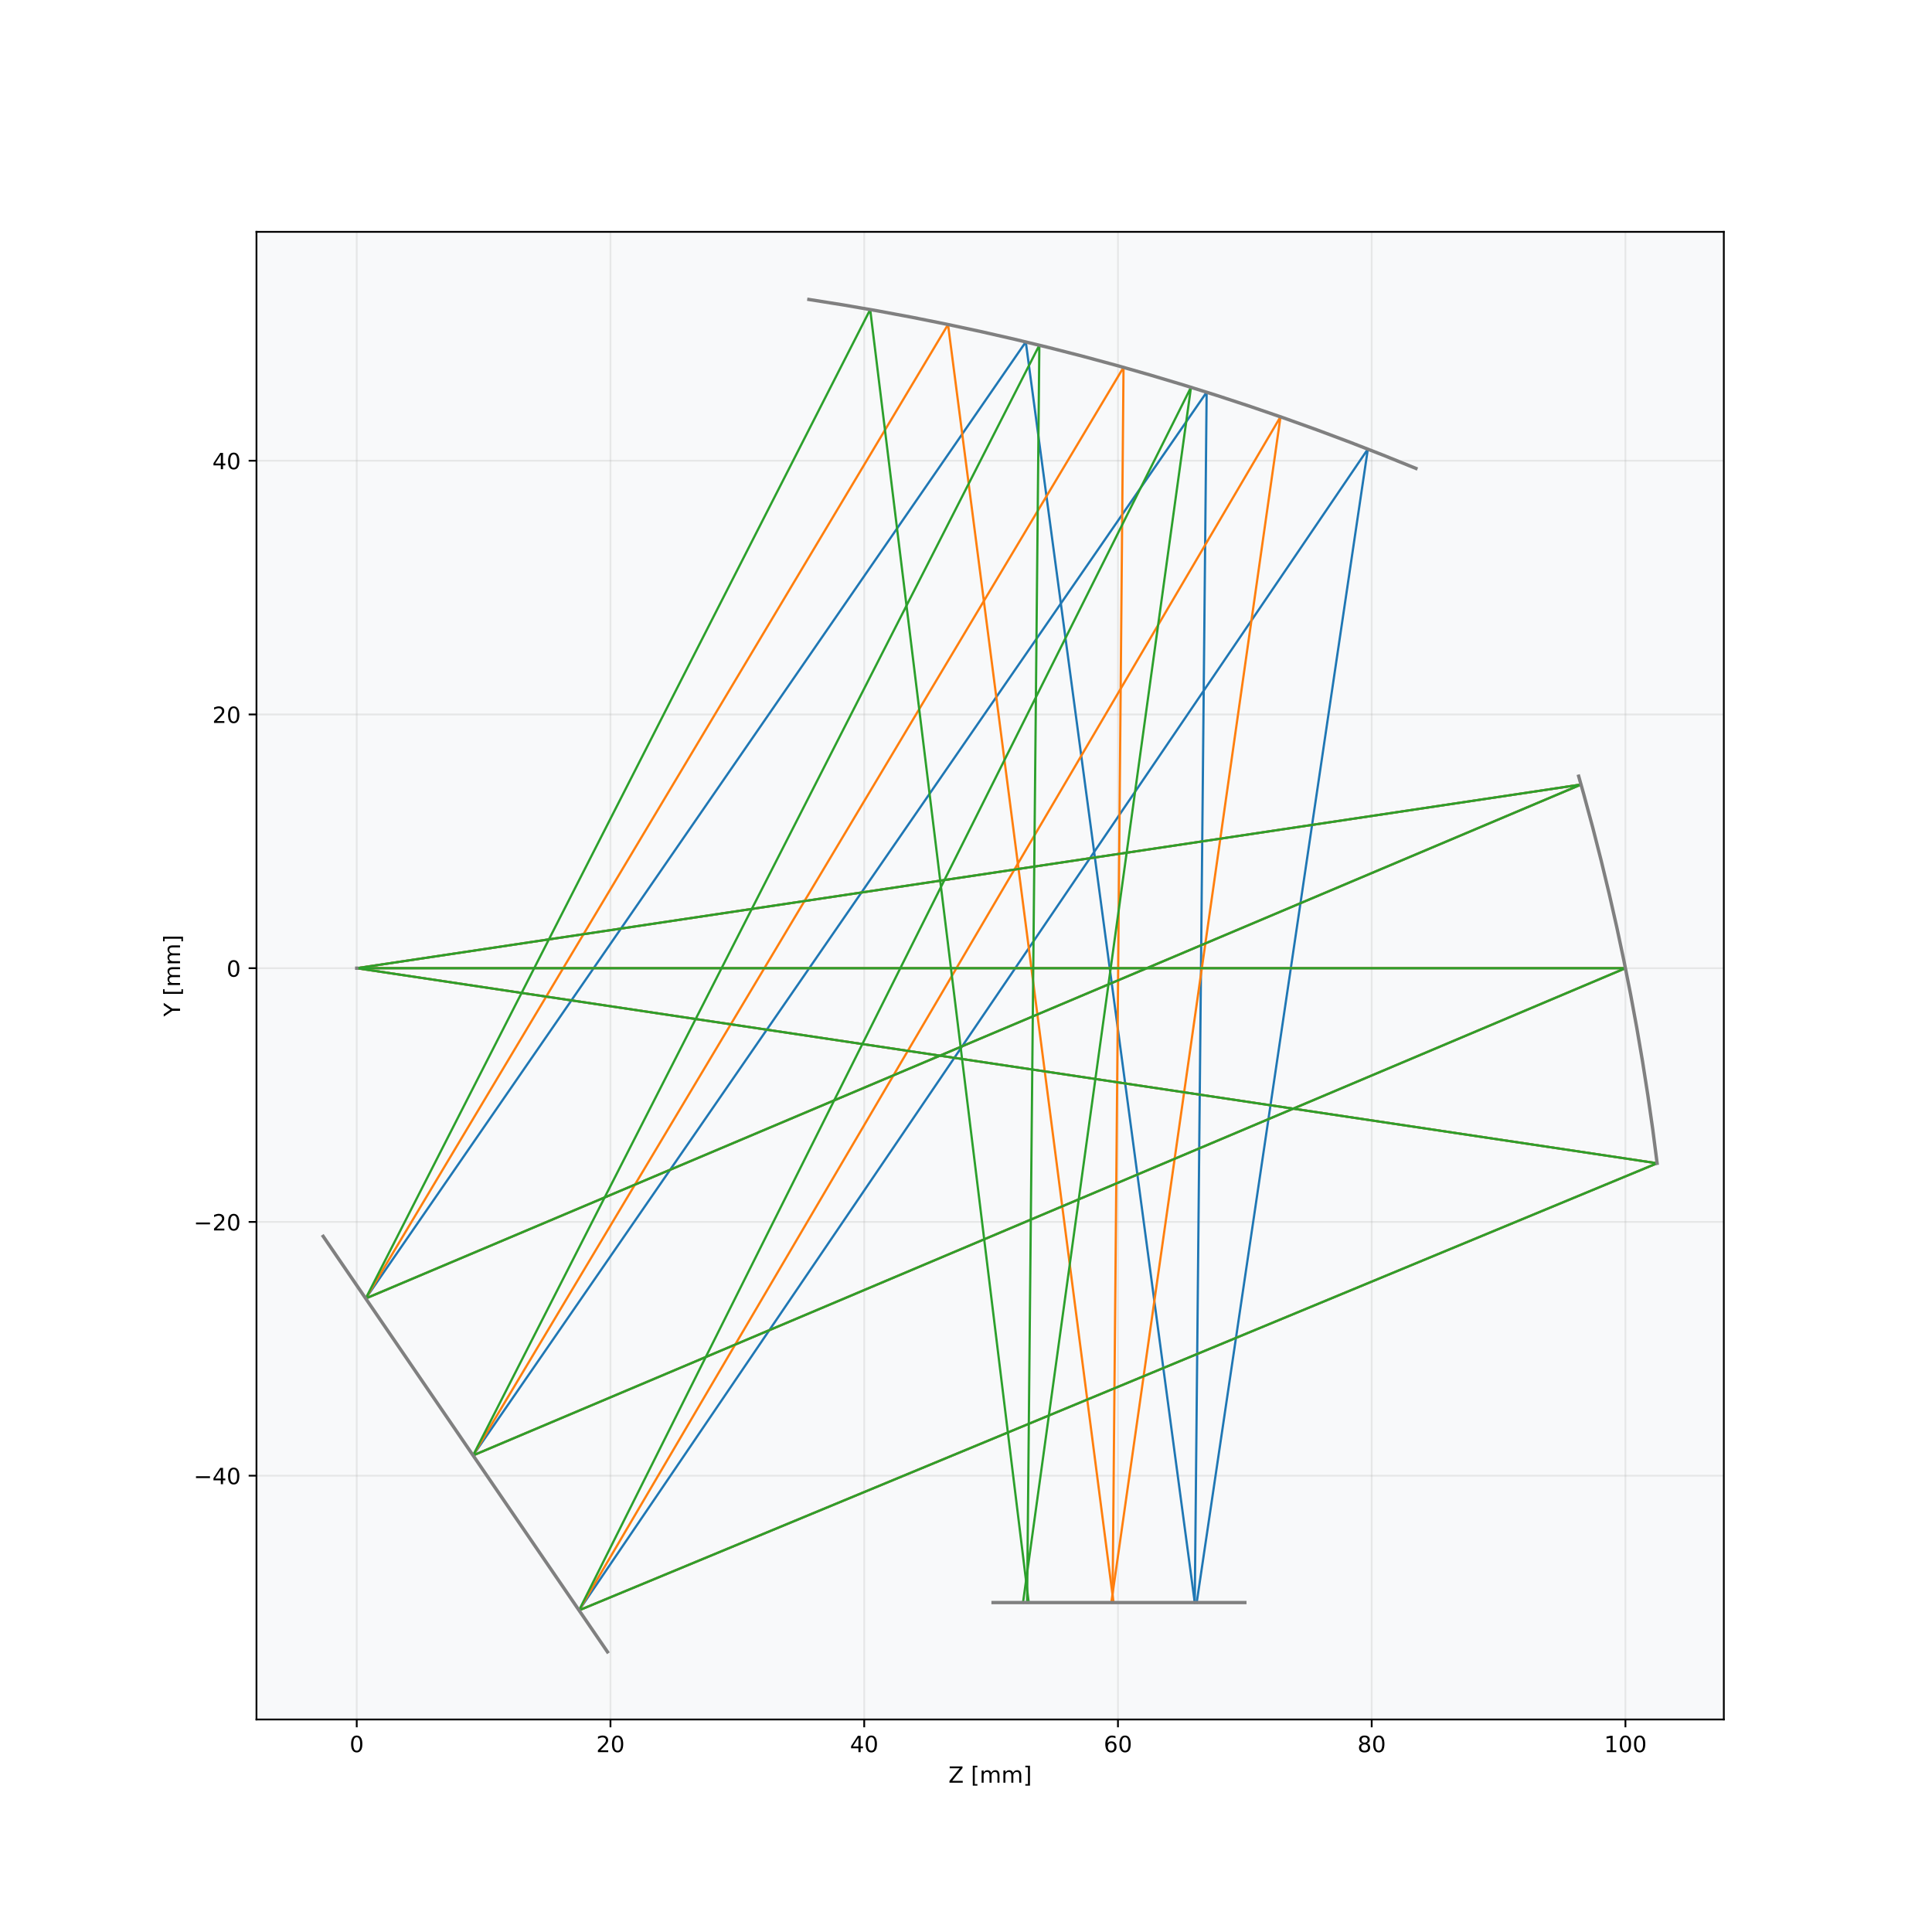
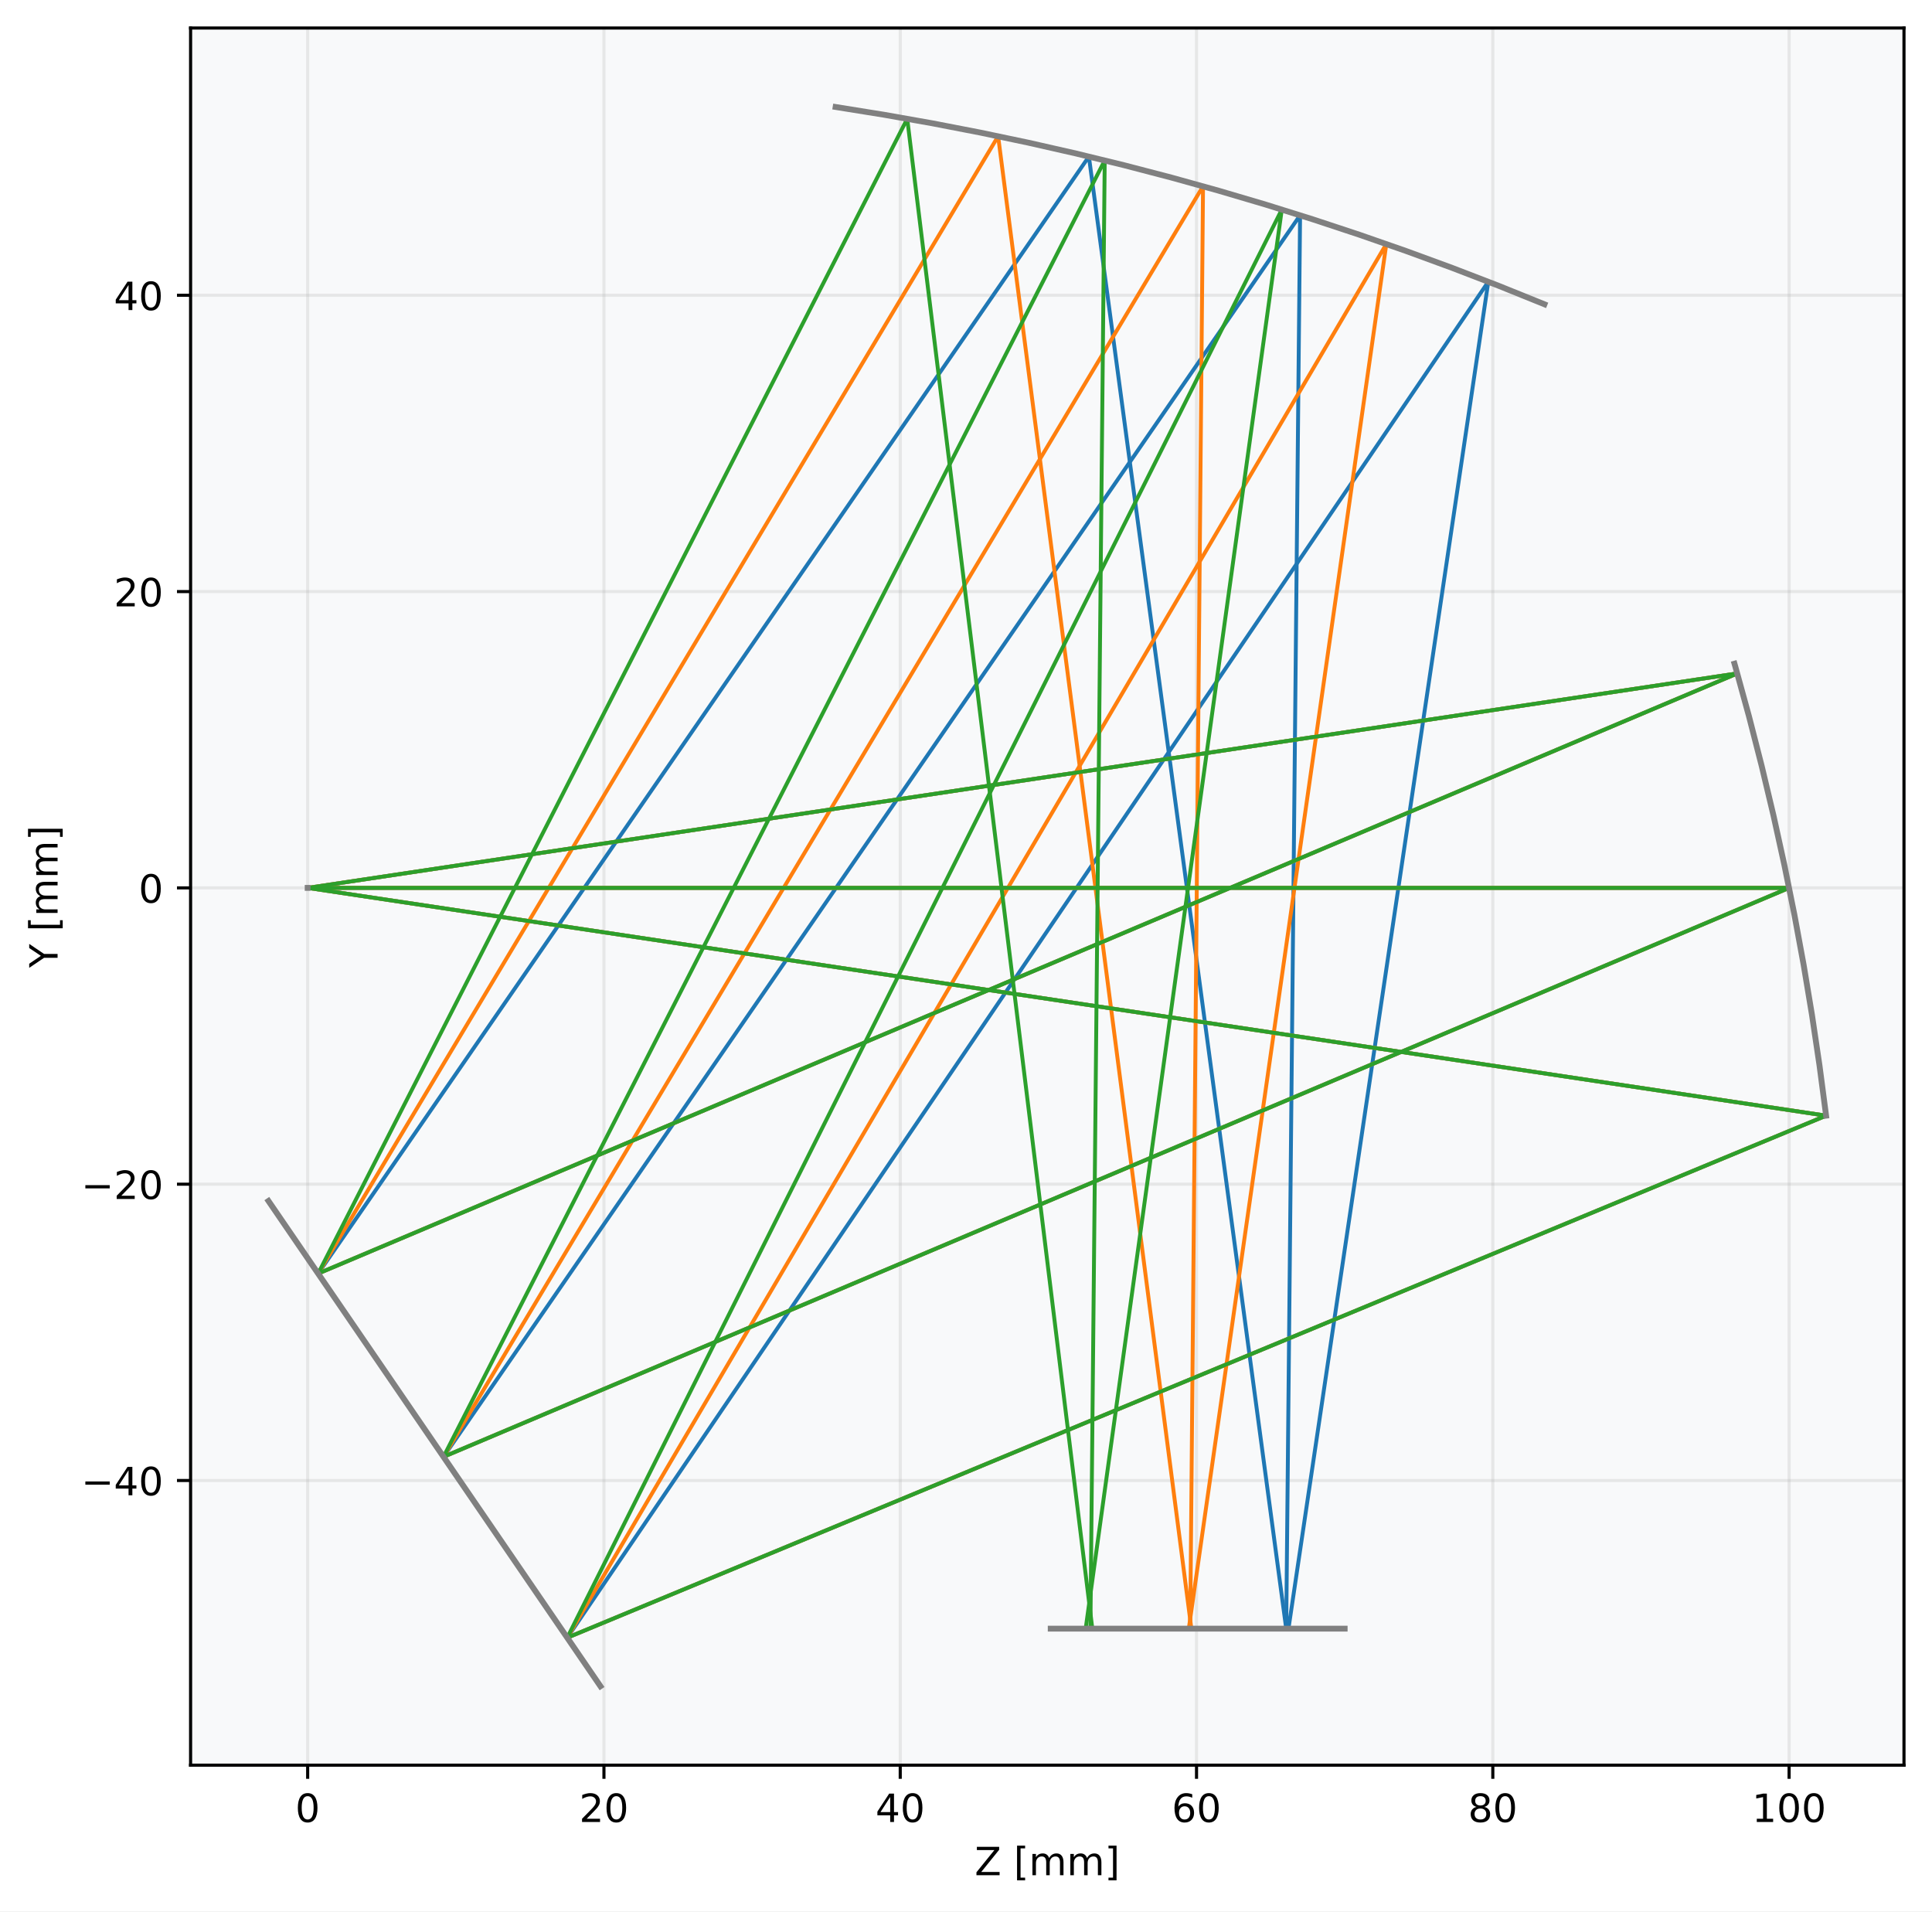
- <svg xmlns="http://www.w3.org/2000/svg" xmlns:xlink="http://www.w3.org/1999/xlink" width="864pt" height="864pt" viewBox="0 0 864 864" version="1.1">
+ <svg xmlns="http://www.w3.org/2000/svg" xmlns:xlink="http://www.w3.org/1999/xlink" width="496.533pt" height="491.195pt" viewBox="0 0 496.533 491.195" version="1.1">
  <defs>
    <style type="text/css">*{stroke-linejoin: round; stroke-linecap: butt}</style>
  </defs>
  <g id="figure_1">
    <g id="patch_1">
-       <path d="M 0 864  L 864 864  L 864 0  L 0 0  z " style="fill: #ffffff" />
+       <path d="M 0 491.195  L 496.533 491.195  L 496.533 0  L 0 0  z " style="fill: #ffffff" />
    </g>
    <g id="axes_1">
      <g id="patch_2">
-         <path d="M 114.697 768.96  L 770.903 768.96  L 770.903 103.68  L 114.697 103.68  z " style="fill: #f8f9fa" />
+         <path d="M 48.983 453.639  L 489.333 453.639  L 489.333 7.2  L 48.983 7.2  z " style="fill: #f8f9fa" />
      </g>
      <g id="matplotlib.axis_1">
        <g id="xtick_1">
          <g id="line2d_1">
-             <path d="M 159.534 768.96  L 159.534 103.68  " clip-path="url(#p8ee1208351)" style="fill: none; stroke: #b0b0b0; stroke-opacity: 0.25; stroke-width: 0.8; stroke-linecap: square" />
+             <path d="M 79.071 453.639  L 79.071 7.2  " clip-path="url(#p2dbc3aa9ee)" style="fill: none; stroke: #b0b0b0; stroke-opacity: 0.25; stroke-width: 0.8; stroke-linecap: square" />
          </g>
          <g id="line2d_2">
            <defs>
-               <path id="m64c66819c7" d="M 0 0  L 0 3.5  " style="stroke: #000000; stroke-width: 0.8" />
+               <path id="m7970ed517b" d="M 0 0  L 0 3.5  " style="stroke: #000000; stroke-width: 0.8" />
            </defs>
            <g>
-               <use xlink:href="#m64c66819c7" x="159.534" y="768.96" style="stroke: #000000; stroke-width: 0.8" />
+               <use xlink:href="#m7970ed517b" x="79.071" y="453.639" style="stroke: #000000; stroke-width: 0.8" />
            </g>
          </g>
          <g id="text_1">
-             <g transform="translate(156.3523 783.5584) scale(0.1 -0.1)">
+             <g transform="translate(75.88937 468.2375) scale(0.1 -0.1)">
              <defs>
                <path id="DejaVuSans-30" d="M 2034 4250  Q 1547 4250 1301 3770  Q 1056 3291 1056 2328  Q 1056 1369 1301 889  Q 1547 409 2034 409  Q 2525 409 2770 889  Q 3016 1369 3016 2328  Q 3016 3291 2770 3770  Q 2525 4250 2034 4250  z M 2034 4750  Q 2819 4750 3233 4129  Q 3647 3509 3647 2328  Q 3647 1150 3233 529  Q 2819 -91 2034 -91  Q 1250 -91 836 529  Q 422 1150 422 2328  Q 422 3509 836 4129  Q 1250 4750 2034 4750  z " transform="scale(0.015625)" />
              </defs>
              <use xlink:href="#DejaVuSans-30" />
            </g>
          </g>
        </g>
        <g id="xtick_2">
          <g id="line2d_3">
-             <path d="M 273.008 768.96  L 273.008 103.68  " clip-path="url(#p8ee1208351)" style="fill: none; stroke: #b0b0b0; stroke-opacity: 0.25; stroke-width: 0.8; stroke-linecap: square" />
+             <path d="M 155.218 453.639  L 155.218 7.2  " clip-path="url(#p2dbc3aa9ee)" style="fill: none; stroke: #b0b0b0; stroke-opacity: 0.25; stroke-width: 0.8; stroke-linecap: square" />
          </g>
          <g id="line2d_4">
            <g>
-               <use xlink:href="#m64c66819c7" x="273.008" y="768.96" style="stroke: #000000; stroke-width: 0.8" />
+               <use xlink:href="#m7970ed517b" x="155.218" y="453.639" style="stroke: #000000; stroke-width: 0.8" />
            </g>
          </g>
          <g id="text_2">
-             <g transform="translate(266.6452 783.5584) scale(0.1 -0.1)">
+             <g transform="translate(148.8554 468.2375) scale(0.1 -0.1)">
              <defs>
                <path id="DejaVuSans-32" d="M 1228 531  L 3431 531  L 3431 0  L 469 0  L 469 531  Q 828 903 1448 1529  Q 2069 2156 2228 2338  Q 2531 2678 2651 2914  Q 2772 3150 2772 3378  Q 2772 3750 2511 3984  Q 2250 4219 1831 4219  Q 1534 4219 1204 4116  Q 875 4013 500 3803  L 500 4441  Q 881 4594 1212 4672  Q 1544 4750 1819 4750  Q 2544 4750 2975 4387  Q 3406 4025 3406 3419  Q 3406 3131 3298 2873  Q 3191 2616 2906 2266  Q 2828 2175 2409 1742  Q 1991 1309 1228 531  z " transform="scale(0.015625)" />
              </defs>
              <use xlink:href="#DejaVuSans-32" />
              <use xlink:href="#DejaVuSans-30" transform="translate(63.62305 0)" />
            </g>
          </g>
        </g>
        <g id="xtick_3">
          <g id="line2d_5">
-             <path d="M 386.482 768.96  L 386.482 103.68  " clip-path="url(#p8ee1208351)" style="fill: none; stroke: #b0b0b0; stroke-opacity: 0.25; stroke-width: 0.8; stroke-linecap: square" />
+             <path d="M 231.365 453.639  L 231.365 7.2  " clip-path="url(#p2dbc3aa9ee)" style="fill: none; stroke: #b0b0b0; stroke-opacity: 0.25; stroke-width: 0.8; stroke-linecap: square" />
          </g>
          <g id="line2d_6">
            <g>
-               <use xlink:href="#m64c66819c7" x="386.482" y="768.96" style="stroke: #000000; stroke-width: 0.8" />
+               <use xlink:href="#m7970ed517b" x="231.365" y="453.639" style="stroke: #000000; stroke-width: 0.8" />
            </g>
          </g>
          <g id="text_3">
-             <g transform="translate(380.1193 783.5584) scale(0.1 -0.1)">
+             <g transform="translate(225.0027 468.2375) scale(0.1 -0.1)">
              <defs>
                <path id="DejaVuSans-34" d="M 2419 4116  L 825 1625  L 2419 1625  L 2419 4116  z M 2253 4666  L 3047 4666  L 3047 1625  L 3713 1625  L 3713 1100  L 3047 1100  L 3047 0  L 2419 0  L 2419 1100  L 313 1100  L 313 1709  L 2253 4666  z " transform="scale(0.015625)" />
              </defs>
              <use xlink:href="#DejaVuSans-34" />
              <use xlink:href="#DejaVuSans-30" transform="translate(63.62305 0)" />
            </g>
          </g>
        </g>
        <g id="xtick_4">
          <g id="line2d_7">
-             <path d="M 499.956 768.96  L 499.956 103.68  " clip-path="url(#p8ee1208351)" style="fill: none; stroke: #b0b0b0; stroke-opacity: 0.25; stroke-width: 0.8; stroke-linecap: square" />
+             <path d="M 307.513 453.639  L 307.513 7.2  " clip-path="url(#p2dbc3aa9ee)" style="fill: none; stroke: #b0b0b0; stroke-opacity: 0.25; stroke-width: 0.8; stroke-linecap: square" />
          </g>
          <g id="line2d_8">
            <g>
-               <use xlink:href="#m64c66819c7" x="499.956" y="768.96" style="stroke: #000000; stroke-width: 0.8" />
+               <use xlink:href="#m7970ed517b" x="307.513" y="453.639" style="stroke: #000000; stroke-width: 0.8" />
            </g>
          </g>
          <g id="text_4">
-             <g transform="translate(493.5935 783.5584) scale(0.1 -0.1)">
+             <g transform="translate(301.1501 468.2375) scale(0.1 -0.1)">
              <defs>
                <path id="DejaVuSans-36" d="M 2113 2584  Q 1688 2584 1439 2293  Q 1191 2003 1191 1497  Q 1191 994 1439 701  Q 1688 409 2113 409  Q 2538 409 2786 701  Q 3034 994 3034 1497  Q 3034 2003 2786 2293  Q 2538 2584 2113 2584  z M 3366 4563  L 3366 3988  Q 3128 4100 2886 4159  Q 2644 4219 2406 4219  Q 1781 4219 1451 3797  Q 1122 3375 1075 2522  Q 1259 2794 1537 2939  Q 1816 3084 2150 3084  Q 2853 3084 3261 2657  Q 3669 2231 3669 1497  Q 3669 778 3244 343  Q 2819 -91 2113 -91  Q 1303 -91 875 529  Q 447 1150 447 2328  Q 447 3434 972 4092  Q 1497 4750 2381 4750  Q 2619 4750 2861 4703  Q 3103 4656 3366 4563  z " transform="scale(0.015625)" />
              </defs>
              <use xlink:href="#DejaVuSans-36" />
              <use xlink:href="#DejaVuSans-30" transform="translate(63.62305 0)" />
            </g>
          </g>
        </g>
        <g id="xtick_5">
          <g id="line2d_9">
-             <path d="M 613.43 768.96  L 613.43 103.68  " clip-path="url(#p8ee1208351)" style="fill: none; stroke: #b0b0b0; stroke-opacity: 0.25; stroke-width: 0.8; stroke-linecap: square" />
+             <path d="M 383.66 453.639  L 383.66 7.2  " clip-path="url(#p2dbc3aa9ee)" style="fill: none; stroke: #b0b0b0; stroke-opacity: 0.25; stroke-width: 0.8; stroke-linecap: square" />
          </g>
          <g id="line2d_10">
            <g>
-               <use xlink:href="#m64c66819c7" x="613.43" y="768.96" style="stroke: #000000; stroke-width: 0.8" />
+               <use xlink:href="#m7970ed517b" x="383.66" y="453.639" style="stroke: #000000; stroke-width: 0.8" />
            </g>
          </g>
          <g id="text_5">
-             <g transform="translate(607.0676 783.5584) scale(0.1 -0.1)">
+             <g transform="translate(377.2974 468.2375) scale(0.1 -0.1)">
              <defs>
                <path id="DejaVuSans-38" d="M 2034 2216  Q 1584 2216 1326 1975  Q 1069 1734 1069 1313  Q 1069 891 1326 650  Q 1584 409 2034 409  Q 2484 409 2743 651  Q 3003 894 3003 1313  Q 3003 1734 2745 1975  Q 2488 2216 2034 2216  z M 1403 2484  Q 997 2584 770 2862  Q 544 3141 544 3541  Q 544 4100 942 4425  Q 1341 4750 2034 4750  Q 2731 4750 3128 4425  Q 3525 4100 3525 3541  Q 3525 3141 3298 2862  Q 3072 2584 2669 2484  Q 3125 2378 3379 2068  Q 3634 1759 3634 1313  Q 3634 634 3220 271  Q 2806 -91 2034 -91  Q 1263 -91 848 271  Q 434 634 434 1313  Q 434 1759 690 2068  Q 947 2378 1403 2484  z M 1172 3481  Q 1172 3119 1398 2916  Q 1625 2713 2034 2713  Q 2441 2713 2670 2916  Q 2900 3119 2900 3481  Q 2900 3844 2670 4047  Q 2441 4250 2034 4250  Q 1625 4250 1398 4047  Q 1172 3844 1172 3481  z " transform="scale(0.015625)" />
              </defs>
              <use xlink:href="#DejaVuSans-38" />
              <use xlink:href="#DejaVuSans-30" transform="translate(63.62305 0)" />
            </g>
          </g>
        </g>
        <g id="xtick_6">
          <g id="line2d_11">
-             <path d="M 726.904 768.96  L 726.904 103.68  " clip-path="url(#p8ee1208351)" style="fill: none; stroke: #b0b0b0; stroke-opacity: 0.25; stroke-width: 0.8; stroke-linecap: square" />
+             <path d="M 459.807 453.639  L 459.807 7.2  " clip-path="url(#p2dbc3aa9ee)" style="fill: none; stroke: #b0b0b0; stroke-opacity: 0.25; stroke-width: 0.8; stroke-linecap: square" />
          </g>
          <g id="line2d_12">
            <g>
-               <use xlink:href="#m64c66819c7" x="726.904" y="768.96" style="stroke: #000000; stroke-width: 0.8" />
+               <use xlink:href="#m7970ed517b" x="459.807" y="453.639" style="stroke: #000000; stroke-width: 0.8" />
            </g>
          </g>
          <g id="text_6">
-             <g transform="translate(717.3605 783.5584) scale(0.1 -0.1)">
+             <g transform="translate(450.2634 468.2375) scale(0.1 -0.1)">
              <defs>
                <path id="DejaVuSans-31" d="M 794 531  L 1825 531  L 1825 4091  L 703 3866  L 703 4441  L 1819 4666  L 2450 4666  L 2450 531  L 3481 531  L 3481 0  L 794 0  L 794 531  z " transform="scale(0.015625)" />
              </defs>
              <use xlink:href="#DejaVuSans-31" />
              <use xlink:href="#DejaVuSans-30" transform="translate(63.62305 0)" />
              <use xlink:href="#DejaVuSans-30" transform="translate(127.2461 0)" />
            </g>
          </g>
        </g>
        <g id="text_7">
-           <g transform="translate(424.1438 797.2366) scale(0.1 -0.1)">
+           <g transform="translate(250.5016 481.9156) scale(0.1 -0.1)">
            <defs>
              <path id="DejaVuSans-5a" d="M 359 4666  L 4025 4666  L 4025 4184  L 1075 531  L 4097 531  L 4097 0  L 288 0  L 288 481  L 3238 4134  L 359 4134  L 359 4666  z " transform="scale(0.015625)" />
              <path id="DejaVuSans-20" transform="scale(0.015625)" />
              <path id="DejaVuSans-5b" d="M 550 4863  L 1875 4863  L 1875 4416  L 1125 4416  L 1125 -397  L 1875 -397  L 1875 -844  L 550 -844  L 550 4863  z " transform="scale(0.015625)" />
              <path id="DejaVuSans-6d" d="M 3328 2828  Q 3544 3216 3844 3400  Q 4144 3584 4550 3584  Q 5097 3584 5394 3201  Q 5691 2819 5691 2113  L 5691 0  L 5113 0  L 5113 2094  Q 5113 2597 4934 2840  Q 4756 3084 4391 3084  Q 3944 3084 3684 2787  Q 3425 2491 3425 1978  L 3425 0  L 2847 0  L 2847 2094  Q 2847 2600 2669 2842  Q 2491 3084 2119 3084  Q 1678 3084 1418 2786  Q 1159 2488 1159 1978  L 1159 0  L 581 0  L 581 3500  L 1159 3500  L 1159 2956  Q 1356 3278 1631 3431  Q 1906 3584 2284 3584  Q 2666 3584 2933 3390  Q 3200 3197 3328 2828  z " transform="scale(0.015625)" />
              <path id="DejaVuSans-5d" d="M 1947 4863  L 1947 -844  L 622 -844  L 622 -397  L 1369 -397  L 1369 4416  L 622 4416  L 622 4863  L 1947 4863  z " transform="scale(0.015625)" />
            </defs>
            <use xlink:href="#DejaVuSans-5a" />
            <use xlink:href="#DejaVuSans-20" transform="translate(68.50586 0)" />
            <use xlink:href="#DejaVuSans-5b" transform="translate(100.293 0)" />
            <use xlink:href="#DejaVuSans-6d" transform="translate(139.3066 0)" />
            <use xlink:href="#DejaVuSans-6d" transform="translate(236.7188 0)" />
            <use xlink:href="#DejaVuSans-5d" transform="translate(334.1309 0)" />
          </g>
        </g>
      </g>
      <g id="matplotlib.axis_2">
        <g id="ytick_1">
          <g id="line2d_13">
-             <path d="M 114.697 659.931  L 770.903 659.931  " clip-path="url(#p8ee1208351)" style="fill: none; stroke: #b0b0b0; stroke-opacity: 0.25; stroke-width: 0.8; stroke-linecap: square" />
+             <path d="M 48.983 380.474  L 489.333 380.474  " clip-path="url(#p2dbc3aa9ee)" style="fill: none; stroke: #b0b0b0; stroke-opacity: 0.25; stroke-width: 0.8; stroke-linecap: square" />
          </g>
          <g id="line2d_14">
            <defs>
-               <path id="m2b52932c31" d="M 0 0  L -3.5 0  " style="stroke: #000000; stroke-width: 0.8" />
+               <path id="md9ac83385b" d="M 0 0  L -3.5 0  " style="stroke: #000000; stroke-width: 0.8" />
            </defs>
            <g>
-               <use xlink:href="#m2b52932c31" x="114.697" y="659.931" style="stroke: #000000; stroke-width: 0.8" />
+               <use xlink:href="#md9ac83385b" x="48.983" y="380.474" style="stroke: #000000; stroke-width: 0.8" />
            </g>
          </g>
          <g id="text_8">
-             <g transform="translate(86.59224 663.7299) scale(0.1 -0.1)">
+             <g transform="translate(20.87813 384.2737) scale(0.1 -0.1)">
              <defs>
                <path id="DejaVuSans-2212" d="M 678 2272  L 4684 2272  L 4684 1741  L 678 1741  L 678 2272  z " transform="scale(0.015625)" />
              </defs>
              <use xlink:href="#DejaVuSans-2212" />
              <use xlink:href="#DejaVuSans-34" transform="translate(83.78906 0)" />
              <use xlink:href="#DejaVuSans-30" transform="translate(147.4121 0)" />
            </g>
          </g>
        </g>
        <g id="ytick_2">
          <g id="line2d_15">
-             <path d="M 114.697 546.457  L 770.903 546.457  " clip-path="url(#p8ee1208351)" style="fill: none; stroke: #b0b0b0; stroke-opacity: 0.25; stroke-width: 0.8; stroke-linecap: square" />
+             <path d="M 48.983 304.327  L 489.333 304.327  " clip-path="url(#p2dbc3aa9ee)" style="fill: none; stroke: #b0b0b0; stroke-opacity: 0.25; stroke-width: 0.8; stroke-linecap: square" />
          </g>
          <g id="line2d_16">
            <g>
-               <use xlink:href="#m2b52932c31" x="114.697" y="546.457" style="stroke: #000000; stroke-width: 0.8" />
+               <use xlink:href="#md9ac83385b" x="48.983" y="304.327" style="stroke: #000000; stroke-width: 0.8" />
            </g>
          </g>
          <g id="text_9">
-             <g transform="translate(86.59224 550.2558) scale(0.1 -0.1)">
+             <g transform="translate(20.87813 308.1263) scale(0.1 -0.1)">
              <use xlink:href="#DejaVuSans-2212" />
              <use xlink:href="#DejaVuSans-32" transform="translate(83.78906 0)" />
              <use xlink:href="#DejaVuSans-30" transform="translate(147.4121 0)" />
            </g>
          </g>
        </g>
        <g id="ytick_3">
          <g id="line2d_17">
-             <path d="M 114.697 432.982  L 770.903 432.982  " clip-path="url(#p8ee1208351)" style="fill: none; stroke: #b0b0b0; stroke-opacity: 0.25; stroke-width: 0.8; stroke-linecap: square" />
+             <path d="M 48.983 228.18  L 489.333 228.18  " clip-path="url(#p2dbc3aa9ee)" style="fill: none; stroke: #b0b0b0; stroke-opacity: 0.25; stroke-width: 0.8; stroke-linecap: square" />
          </g>
          <g id="line2d_18">
            <g>
-               <use xlink:href="#m2b52932c31" x="114.697" y="432.982" style="stroke: #000000; stroke-width: 0.8" />
+               <use xlink:href="#md9ac83385b" x="48.983" y="228.18" style="stroke: #000000; stroke-width: 0.8" />
            </g>
          </g>
          <g id="text_10">
-             <g transform="translate(101.3344 436.7816) scale(0.1 -0.1)">
+             <g transform="translate(35.62031 231.979) scale(0.1 -0.1)">
              <use xlink:href="#DejaVuSans-30" />
            </g>
          </g>
        </g>
        <g id="ytick_4">
          <g id="line2d_19">
-             <path d="M 114.697 319.508  L 770.903 319.508  " clip-path="url(#p8ee1208351)" style="fill: none; stroke: #b0b0b0; stroke-opacity: 0.25; stroke-width: 0.8; stroke-linecap: square" />
+             <path d="M 48.983 152.032  L 489.333 152.032  " clip-path="url(#p2dbc3aa9ee)" style="fill: none; stroke: #b0b0b0; stroke-opacity: 0.25; stroke-width: 0.8; stroke-linecap: square" />
          </g>
          <g id="line2d_20">
            <g>
-               <use xlink:href="#m2b52932c31" x="114.697" y="319.508" style="stroke: #000000; stroke-width: 0.8" />
+               <use xlink:href="#md9ac83385b" x="48.983" y="152.032" style="stroke: #000000; stroke-width: 0.8" />
            </g>
          </g>
          <g id="text_11">
-             <g transform="translate(94.97192 323.3075) scale(0.1 -0.1)">
+             <g transform="translate(29.25781 155.8317) scale(0.1 -0.1)">
              <use xlink:href="#DejaVuSans-32" />
              <use xlink:href="#DejaVuSans-30" transform="translate(63.62305 0)" />
            </g>
          </g>
        </g>
        <g id="ytick_5">
          <g id="line2d_21">
-             <path d="M 114.697 206.034  L 770.903 206.034  " clip-path="url(#p8ee1208351)" style="fill: none; stroke: #b0b0b0; stroke-opacity: 0.25; stroke-width: 0.8; stroke-linecap: square" />
+             <path d="M 48.983 75.885  L 489.333 75.885  " clip-path="url(#p2dbc3aa9ee)" style="fill: none; stroke: #b0b0b0; stroke-opacity: 0.25; stroke-width: 0.8; stroke-linecap: square" />
          </g>
          <g id="line2d_22">
            <g>
-               <use xlink:href="#m2b52932c31" x="114.697" y="206.034" style="stroke: #000000; stroke-width: 0.8" />
+               <use xlink:href="#md9ac83385b" x="48.983" y="75.885" style="stroke: #000000; stroke-width: 0.8" />
            </g>
          </g>
          <g id="text_12">
-             <g transform="translate(94.97192 209.8333) scale(0.1 -0.1)">
+             <g transform="translate(29.25781 79.6844) scale(0.1 -0.1)">
              <use xlink:href="#DejaVuSans-34" />
              <use xlink:href="#DejaVuSans-30" transform="translate(63.62305 0)" />
            </g>
          </g>
        </g>
        <g id="text_13">
-           <g transform="translate(80.51255 454.6052) rotate(-90) scale(0.1 -0.1)">
+           <g transform="translate(14.79844 248.7047) rotate(-90) scale(0.1 -0.1)">
            <defs>
              <path id="DejaVuSans-59" d="M -13 4666  L 666 4666  L 1959 2747  L 3244 4666  L 3922 4666  L 2272 2222  L 2272 0  L 1638 0  L 1638 2222  L -13 4666  z " transform="scale(0.015625)" />
            </defs>
            <use xlink:href="#DejaVuSans-59" />
            <use xlink:href="#DejaVuSans-20" transform="translate(61.08398 0)" />
            <use xlink:href="#DejaVuSans-5b" transform="translate(92.87109 0)" />
            <use xlink:href="#DejaVuSans-6d" transform="translate(131.8848 0)" />
            <use xlink:href="#DejaVuSans-6d" transform="translate(229.2969 0)" />
            <use xlink:href="#DejaVuSans-5d" transform="translate(326.709 0)" />
          </g>
        </g>
      </g>
      <g id="line2d_23">
-         <path d="M 159.534 432.982  L 741.076 520.214  L 258.947 720.138  L 611.7 200.844  L 535.176 716.668  " clip-path="url(#p8ee1208351)" style="fill: none; stroke: #1f77b4; stroke-linecap: square" />
+         <path d="M 79.071 228.18  L 469.317 286.717  L 145.783 420.877  L 382.499 72.402  L 331.147 418.548  " clip-path="url(#p2dbc3aa9ee)" style="fill: none; stroke: #1f77b4; stroke-linecap: square" />
      </g>
      <g id="line2d_24">
-         <path d="M 159.534 432.982  L 726.904 432.982  L 211.557 650.868  L 539.616 175.391  L 534.304 716.668  " clip-path="url(#p8ee1208351)" style="fill: none; stroke: #1f77b4; stroke-linecap: square" />
+         <path d="M 79.071 228.18  L 459.807 228.18  L 113.981 374.393  L 334.127 55.322  L 330.562 418.548  " clip-path="url(#p2dbc3aa9ee)" style="fill: none; stroke: #1f77b4; stroke-linecap: square" />
      </g>
      <g id="line2d_25">
-         <path d="M 159.534 432.982  L 707.047 350.855  L 163.544 580.687  L 458.737 152.908  L 534.299 716.668  " clip-path="url(#p8ee1208351)" style="fill: none; stroke: #1f77b4; stroke-linecap: square" />
+         <path d="M 79.071 228.18  L 446.482 173.068  L 81.762 327.298  L 279.852 40.234  L 330.559 418.548  " clip-path="url(#p2dbc3aa9ee)" style="fill: none; stroke: #1f77b4; stroke-linecap: square" />
      </g>
      <g id="line2d_26">
-         <path d="M 159.534 432.982  L 741.076 520.214  L 258.947 720.138  L 572.643 186.398  L 496.995 716.668  " clip-path="url(#p8ee1208351)" style="fill: none; stroke: #ff7f0e; stroke-linecap: square" />
+         <path d="M 79.071 228.18  L 469.317 286.717  L 145.783 420.877  L 356.29 62.708  L 305.526 418.548  " clip-path="url(#p2dbc3aa9ee)" style="fill: none; stroke: #ff7f0e; stroke-linecap: square" />
      </g>
      <g id="line2d_27">
-         <path d="M 159.534 432.982  L 726.904 432.982  L 211.557 650.868  L 502.447 164.284  L 497.538 716.668  " clip-path="url(#p8ee1208351)" style="fill: none; stroke: #ff7f0e; stroke-linecap: square" />
+         <path d="M 79.071 228.18  L 459.807 228.18  L 113.981 374.393  L 309.185 47.869  L 305.89 418.548  " clip-path="url(#p2dbc3aa9ee)" style="fill: none; stroke: #ff7f0e; stroke-linecap: square" />
      </g>
      <g id="line2d_28">
-         <path d="M 159.534 432.982  L 707.047 350.855  L 163.544 580.687  L 423.974 145.126  L 497.98 716.668  " clip-path="url(#p8ee1208351)" style="fill: none; stroke: #ff7f0e; stroke-linecap: square" />
+         <path d="M 79.071 228.18  L 446.482 173.068  L 81.762 327.298  L 256.524 35.012  L 306.187 418.548  " clip-path="url(#p2dbc3aa9ee)" style="fill: none; stroke: #ff7f0e; stroke-linecap: square" />
      </g>
      <g id="line2d_29">
-         <path d="M 159.534 432.982  L 741.076 520.214  L 258.947 720.138  L 532.613 173.196  L 457.501 716.668  " clip-path="url(#p8ee1208351)" style="fill: none; stroke: #2ca02c; stroke-linecap: square" />
+         <path d="M 79.071 228.18  L 469.317 286.717  L 145.783 420.877  L 329.427 53.849  L 279.023 418.548  " clip-path="url(#p2dbc3aa9ee)" style="fill: none; stroke: #2ca02c; stroke-linecap: square" />
      </g>
      <g id="line2d_30">
-         <path d="M 159.534 432.982  L 726.904 432.982  L 211.557 650.868  L 464.794 154.377  L 459.317 716.668  " clip-path="url(#p8ee1208351)" style="fill: none; stroke: #2ca02c; stroke-linecap: square" />
+         <path d="M 79.071 228.18  L 459.807 228.18  L 113.981 374.393  L 283.917 41.221  L 280.241 418.548  " clip-path="url(#p2dbc3aa9ee)" style="fill: none; stroke: #2ca02c; stroke-linecap: square" />
      </g>
      <g id="line2d_31">
-         <path d="M 159.534 432.982  L 707.047 350.855  L 163.544 580.687  L 389.159 138.431  L 460.049 716.668  " clip-path="url(#p8ee1208351)" style="fill: none; stroke: #2ca02c; stroke-linecap: square" />
+         <path d="M 79.071 228.18  L 446.482 173.068  L 81.762 327.298  L 233.161 30.52  L 280.733 418.548  " clip-path="url(#p2dbc3aa9ee)" style="fill: none; stroke: #2ca02c; stroke-linecap: square" />
      </g>
      <g id="line2d_32">
-         <path d="M 159.534 432.982  L 159.534 432.982  " clip-path="url(#p8ee1208351)" style="fill: none; stroke: #808080; stroke-width: 1.5; stroke-linecap: square" />
+         <path d="M 79.071 228.18  L 79.071 228.18  " clip-path="url(#p2dbc3aa9ee)" style="fill: none; stroke: #808080; stroke-width: 1.5; stroke-linecap: square" />
      </g>
      <g id="line2d_33">
-         <path d="M 741.076 520.214  L 739.105 505.005  L 736.931 489.837  L 734.554 474.71  L 731.974 459.624  L 729.192 444.58  L 726.208 429.576  L 723.022 414.613  L 719.634 399.692  L 716.043 384.811  L 712.25 369.971  L 708.253 355.173  L 705.987 347.118  L 705.987 347.118  " clip-path="url(#p8ee1208351)" style="fill: none; stroke: #808080; stroke-width: 1.5; stroke-linecap: square" />
+         <path d="M 469.317 286.717  L 467.61 273.732  L 465.682 260.792  L 463.534 247.897  L 461.166 235.046  L 458.578 222.24  L 455.771 209.478  L 452.743 196.761  L 449.496 184.088  L 446.027 171.461  L 445.771 170.56  L 445.771 170.56  " clip-path="url(#p2dbc3aa9ee)" style="fill: none; stroke: #808080; stroke-width: 1.5; stroke-linecap: square" />
      </g>
      <g id="line2d_34">
-         <path d="M 271.66 738.72  L 144.524 552.886  L 144.524 552.886  " clip-path="url(#p8ee1208351)" style="fill: none; stroke: #808080; stroke-width: 1.5; stroke-linecap: square" />
+         <path d="M 154.314 433.346  L 68.999 308.642  L 68.999 308.642  " clip-path="url(#p2dbc3aa9ee)" style="fill: none; stroke: #808080; stroke-width: 1.5; stroke-linecap: square" />
      </g>
      <g id="line2d_35">
-         <path d="M 633.213 209.482  L 618.526 203.531  L 603.791 197.791  L 589.01 192.26  L 574.181 186.938  L 559.306 181.822  L 544.384 176.913  L 529.416 172.21  L 514.402 167.711  L 499.342 163.416  L 484.235 159.326  L 469.083 155.439  L 453.885 151.755  L 438.641 148.274  L 423.351 144.996  L 408.016 141.922  L 392.634 139.051  L 377.207 136.383  L 361.734 133.92  L 361.734 133.92  " clip-path="url(#p8ee1208351)" style="fill: none; stroke: #808080; stroke-width: 1.5; stroke-linecap: square" />
+         <path d="M 396.935 78.199  L 385.104 73.424  L 373.228 68.852  L 361.306 64.482  L 349.339 60.313  L 337.326 56.343  L 325.269 52.572  L 313.168 48.999  L 301.022 45.623  L 288.831 42.444  L 276.596 39.461  L 264.317 36.674  L 251.994 34.084  L 239.626 31.69  L 227.214 29.493  L 214.758 27.493  L 214.758 27.493  " clip-path="url(#p2dbc3aa9ee)" style="fill: none; stroke: #808080; stroke-width: 1.5; stroke-linecap: square" />
      </g>
      <g id="line2d_36">
-         <path d="M 556.693 716.668  L 444.112 716.668  L 444.112 716.668  " clip-path="url(#p8ee1208351)" style="fill: none; stroke: #808080; stroke-width: 1.5; stroke-linecap: square" />
+         <path d="M 345.586 418.548  L 270.038 418.548  L 270.038 418.548  " clip-path="url(#p2dbc3aa9ee)" style="fill: none; stroke: #808080; stroke-width: 1.5; stroke-linecap: square" />
      </g>
      <g id="patch_3">
-         <path d="M 114.697 768.96  L 114.697 103.68  " style="fill: none; stroke: #000000; stroke-width: 0.8; stroke-linejoin: miter; stroke-linecap: square" />
+         <path d="M 48.983 453.639  L 48.983 7.2  " style="fill: none; stroke: #000000; stroke-width: 0.8; stroke-linejoin: miter; stroke-linecap: square" />
      </g>
      <g id="patch_4">
-         <path d="M 770.903 768.96  L 770.903 103.68  " style="fill: none; stroke: #000000; stroke-width: 0.8; stroke-linejoin: miter; stroke-linecap: square" />
+         <path d="M 489.333 453.639  L 489.333 7.2  " style="fill: none; stroke: #000000; stroke-width: 0.8; stroke-linejoin: miter; stroke-linecap: square" />
      </g>
      <g id="patch_5">
-         <path d="M 114.697 768.96  L 770.903 768.96  " style="fill: none; stroke: #000000; stroke-width: 0.8; stroke-linejoin: miter; stroke-linecap: square" />
+         <path d="M 48.983 453.639  L 489.333 453.639  " style="fill: none; stroke: #000000; stroke-width: 0.8; stroke-linejoin: miter; stroke-linecap: square" />
      </g>
      <g id="patch_6">
-         <path d="M 114.697 103.68  L 770.903 103.68  " style="fill: none; stroke: #000000; stroke-width: 0.8; stroke-linejoin: miter; stroke-linecap: square" />
+         <path d="M 48.983 7.2  L 489.333 7.2  " style="fill: none; stroke: #000000; stroke-width: 0.8; stroke-linejoin: miter; stroke-linecap: square" />
      </g>
    </g>
  </g>
  <defs>
-     <clipPath id="p8ee1208351">
-       <rect x="114.697" y="103.68" width="656.206" height="665.28" />
+     <clipPath id="p2dbc3aa9ee">
+       <rect x="48.983" y="7.2" width="440.35" height="446.439" />
    </clipPath>
  </defs>
</svg>
